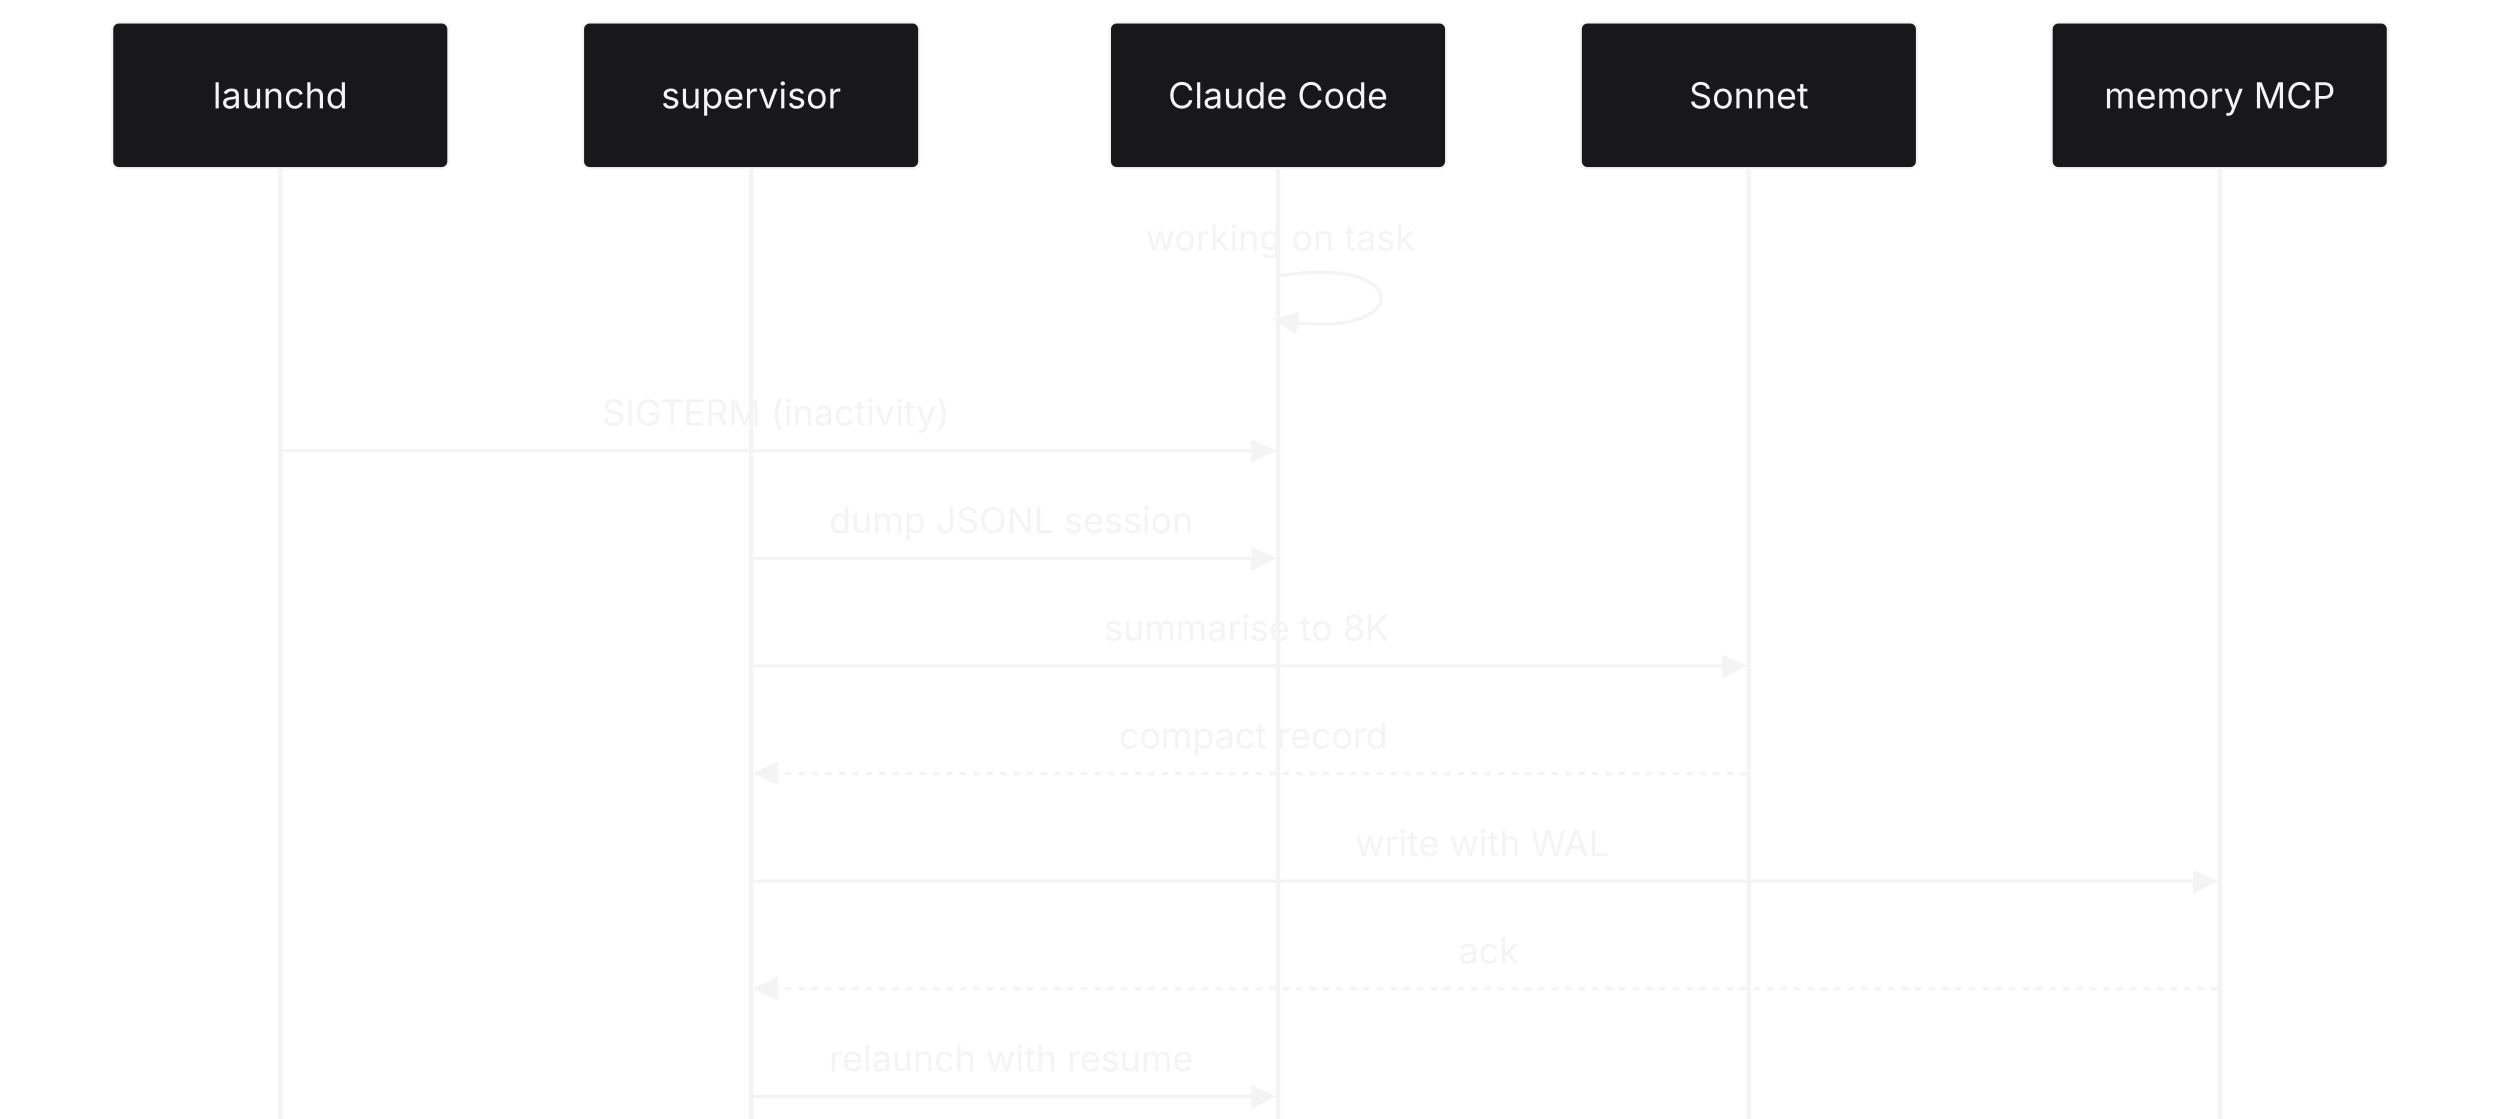
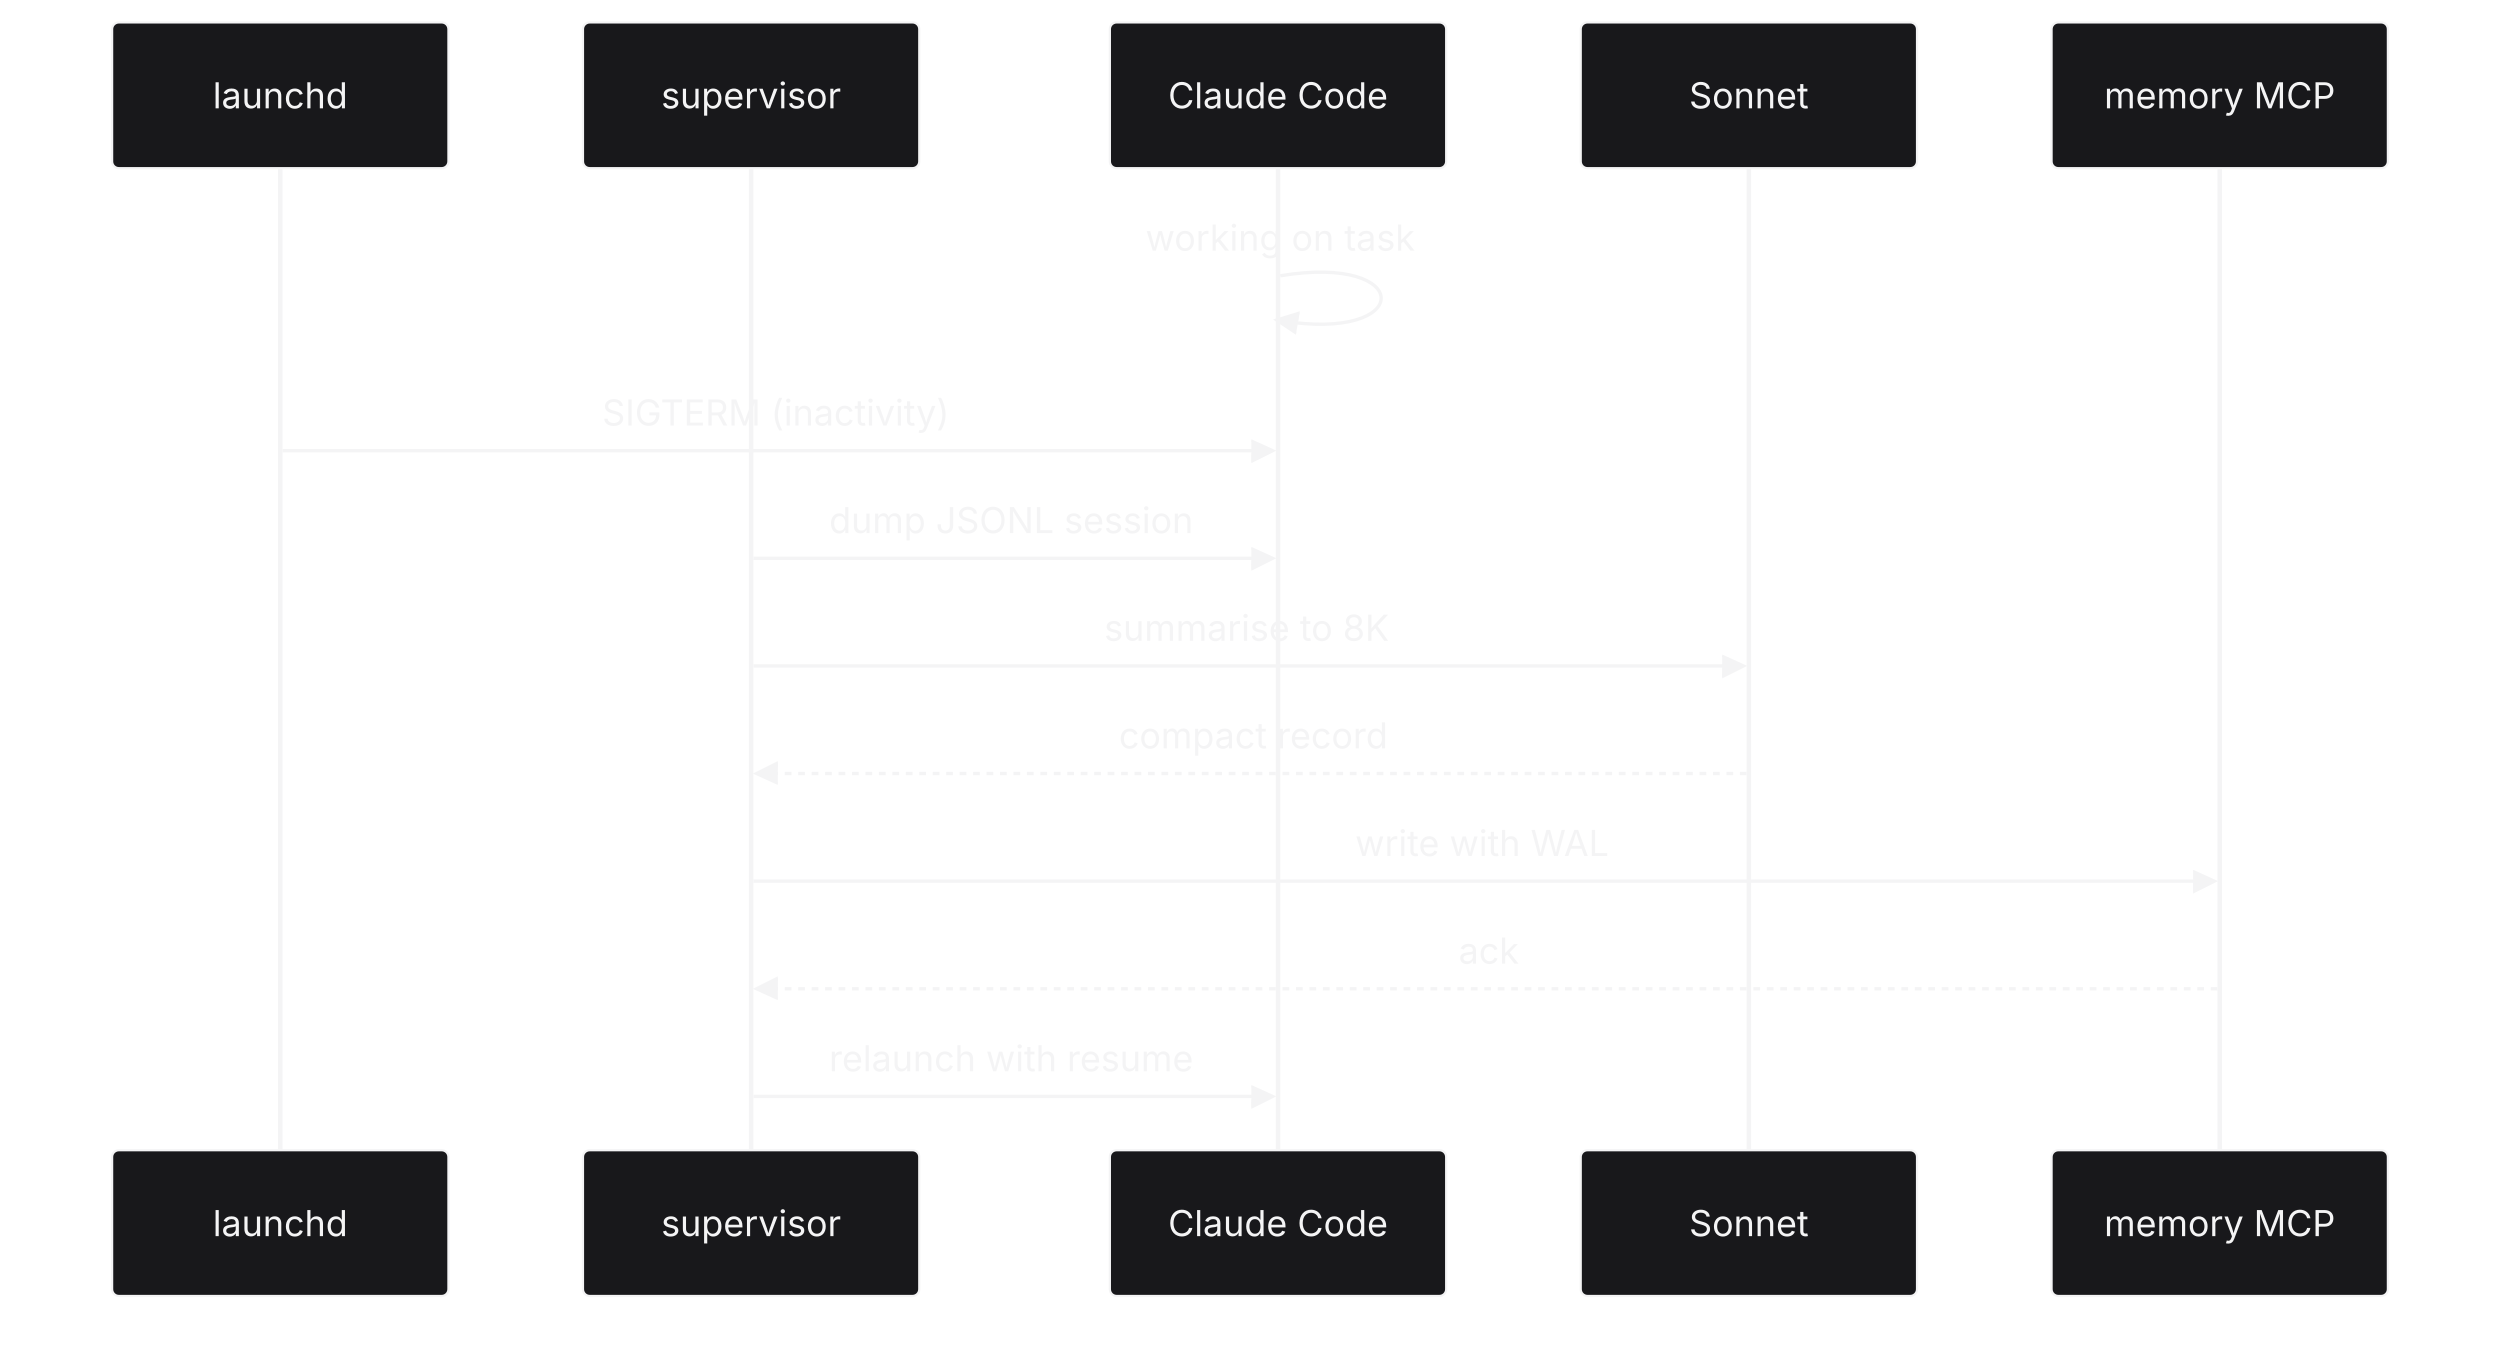
- <svg xmlns="http://www.w3.org/2000/svg" id="my-svg" width="100%" style="max-width: 1115px; background-color: transparent;" viewBox="-50 -10 1115 499" role="graphics-document document" aria-roledescription="sequence">
+ <svg xmlns="http://www.w3.org/2000/svg" id="my-svg" width="100%" style="max-width: 1115px; background-color: transparent;" viewBox="-50 -10 1115 608" role="graphics-document document" aria-roledescription="sequence">
  <g>
-     <line id="actor4" x1="940" y1="65" x2="940" y2="2000" class="actor-line 200" stroke-width="0.5px" stroke="#999" name="M" data-et="life-line" data-id="M" />
+     <rect x="865" y="503" fill="#eaeaea" stroke="#666" width="150" height="65" name="M" rx="3" ry="3" class="actor actor-bottom" />
+     <text x="940" y="535.5" dominant-baseline="central" alignment-baseline="central" class="actor actor-box" style="text-anchor: middle; font-size: 16px; font-weight: 400; font-family: ui-sans-serif, system-ui, -apple-system, sans-serif;">
+       <tspan x="940" dy="0">memory MCP</tspan>
+     </text>
+   </g>
+   <g>
+     <rect x="655" y="503" fill="#eaeaea" stroke="#666" width="150" height="65" name="So" rx="3" ry="3" class="actor actor-bottom" />
+     <text x="730" y="535.5" dominant-baseline="central" alignment-baseline="central" class="actor actor-box" style="text-anchor: middle; font-size: 16px; font-weight: 400; font-family: ui-sans-serif, system-ui, -apple-system, sans-serif;">
+       <tspan x="730" dy="0">Sonnet</tspan>
+     </text>
+   </g>
+   <g>
+     <rect x="445" y="503" fill="#eaeaea" stroke="#666" width="150" height="65" name="C" rx="3" ry="3" class="actor actor-bottom" />
+     <text x="520" y="535.5" dominant-baseline="central" alignment-baseline="central" class="actor actor-box" style="text-anchor: middle; font-size: 16px; font-weight: 400; font-family: ui-sans-serif, system-ui, -apple-system, sans-serif;">
+       <tspan x="520" dy="0">Claude Code</tspan>
+     </text>
+   </g>
+   <g>
+     <rect x="210" y="503" fill="#eaeaea" stroke="#666" width="150" height="65" name="S" rx="3" ry="3" class="actor actor-bottom" />
+     <text x="285" y="535.5" dominant-baseline="central" alignment-baseline="central" class="actor actor-box" style="text-anchor: middle; font-size: 16px; font-weight: 400; font-family: ui-sans-serif, system-ui, -apple-system, sans-serif;">
+       <tspan x="285" dy="0">supervisor</tspan>
+     </text>
+   </g>
+   <g>
+     <rect x="0" y="503" fill="#eaeaea" stroke="#666" width="150" height="65" name="L" rx="3" ry="3" class="actor actor-bottom" />
+     <text x="75" y="535.5" dominant-baseline="central" alignment-baseline="central" class="actor actor-box" style="text-anchor: middle; font-size: 16px; font-weight: 400; font-family: ui-sans-serif, system-ui, -apple-system, sans-serif;">
+       <tspan x="75" dy="0">launchd</tspan>
+     </text>
+   </g>
+   <g>
+     <line id="actor4" x1="940" y1="65" x2="940" y2="503" class="actor-line 200" stroke-width="0.5px" stroke="#999" name="M" data-et="life-line" data-id="M" />
    <g id="root-4" data-et="participant" data-type="participant" data-id="M">
      <rect x="865" y="0" fill="#eaeaea" stroke="#666" width="150" height="65" name="M" rx="3" ry="3" class="actor actor-top" />
      <text x="940" y="32.5" dominant-baseline="central" alignment-baseline="central" class="actor actor-box" style="text-anchor: middle; font-size: 16px; font-weight: 400; font-family: ui-sans-serif, system-ui, -apple-system, sans-serif;">
        <tspan x="940" dy="0">memory MCP</tspan>
      </text>
    </g>
  </g>
  <g>
-     <line id="actor3" x1="730" y1="65" x2="730" y2="2000" class="actor-line 200" stroke-width="0.5px" stroke="#999" name="So" data-et="life-line" data-id="So" />
+     <line id="actor3" x1="730" y1="65" x2="730" y2="503" class="actor-line 200" stroke-width="0.5px" stroke="#999" name="So" data-et="life-line" data-id="So" />
    <g id="root-3" data-et="participant" data-type="participant" data-id="So">
      <rect x="655" y="0" fill="#eaeaea" stroke="#666" width="150" height="65" name="So" rx="3" ry="3" class="actor actor-top" />
      <text x="730" y="32.5" dominant-baseline="central" alignment-baseline="central" class="actor actor-box" style="text-anchor: middle; font-size: 16px; font-weight: 400; font-family: ui-sans-serif, system-ui, -apple-system, sans-serif;">
        <tspan x="730" dy="0">Sonnet</tspan>
      </text>
    </g>
  </g>
  <g>
-     <line id="actor2" x1="520" y1="65" x2="520" y2="2000" class="actor-line 200" stroke-width="0.5px" stroke="#999" name="C" data-et="life-line" data-id="C" />
+     <line id="actor2" x1="520" y1="65" x2="520" y2="503" class="actor-line 200" stroke-width="0.5px" stroke="#999" name="C" data-et="life-line" data-id="C" />
    <g id="root-2" data-et="participant" data-type="participant" data-id="C">
      <rect x="445" y="0" fill="#eaeaea" stroke="#666" width="150" height="65" name="C" rx="3" ry="3" class="actor actor-top" />
      <text x="520" y="32.5" dominant-baseline="central" alignment-baseline="central" class="actor actor-box" style="text-anchor: middle; font-size: 16px; font-weight: 400; font-family: ui-sans-serif, system-ui, -apple-system, sans-serif;">
        <tspan x="520" dy="0">Claude Code</tspan>
      </text>
    </g>
  </g>
  <g>
-     <line id="actor1" x1="285" y1="65" x2="285" y2="2000" class="actor-line 200" stroke-width="0.5px" stroke="#999" name="S" data-et="life-line" data-id="S" />
+     <line id="actor1" x1="285" y1="65" x2="285" y2="503" class="actor-line 200" stroke-width="0.5px" stroke="#999" name="S" data-et="life-line" data-id="S" />
    <g id="root-1" data-et="participant" data-type="participant" data-id="S">
      <rect x="210" y="0" fill="#eaeaea" stroke="#666" width="150" height="65" name="S" rx="3" ry="3" class="actor actor-top" />
      <text x="285" y="32.5" dominant-baseline="central" alignment-baseline="central" class="actor actor-box" style="text-anchor: middle; font-size: 16px; font-weight: 400; font-family: ui-sans-serif, system-ui, -apple-system, sans-serif;">
        <tspan x="285" dy="0">supervisor</tspan>
      </text>
    </g>
  </g>
  <g>
-     <line id="actor0" x1="75" y1="65" x2="75" y2="2000" class="actor-line 200" stroke-width="0.5px" stroke="#999" name="L" data-et="life-line" data-id="L" />
+     <line id="actor0" x1="75" y1="65" x2="75" y2="503" class="actor-line 200" stroke-width="0.5px" stroke="#999" name="L" data-et="life-line" data-id="L" />
    <g id="root-0" data-et="participant" data-type="participant" data-id="L">
      <rect x="0" y="0" fill="#eaeaea" stroke="#666" width="150" height="65" name="L" rx="3" ry="3" class="actor actor-top" />
      <text x="75" y="32.5" dominant-baseline="central" alignment-baseline="central" class="actor actor-box" style="text-anchor: middle; font-size: 16px; font-weight: 400; font-family: ui-sans-serif, system-ui, -apple-system, sans-serif;">
        <tspan x="75" dy="0">launchd</tspan>
      </text>
    </g>
  </g>
  <style>#my-svg{font-family:ui-sans-serif,system-ui,-apple-system,sans-serif;font-size:14px;fill:#f4f4f5;}@keyframes edge-animation-frame{from{stroke-dashoffset:0;}}@keyframes dash{to{stroke-dashoffset:0;}}#my-svg .edge-animation-slow{stroke-dasharray:9,5!important;stroke-dashoffset:900;animation:dash 50s linear infinite;stroke-linecap:round;}#my-svg .edge-animation-fast{stroke-dasharray:9,5!important;stroke-dashoffset:900;animation:dash 20s linear infinite;stroke-linecap:round;}#my-svg .error-icon{fill:#3f3f46;}#my-svg .error-text{fill:#c0c0b9;stroke:#c0c0b9;}#my-svg .edge-thickness-normal{stroke-width:1px;}#my-svg .edge-thickness-thick{stroke-width:3.5px;}#my-svg .edge-pattern-solid{stroke-dasharray:0;}#my-svg .edge-thickness-invisible{stroke-width:0;fill:none;}#my-svg .edge-pattern-dashed{stroke-dasharray:3;}#my-svg .edge-pattern-dotted{stroke-dasharray:2;}#my-svg .marker{fill:#f4f4f5;stroke:#f4f4f5;}#my-svg .marker.cross{stroke:#f4f4f5;}#my-svg svg{font-family:ui-sans-serif,system-ui,-apple-system,sans-serif;font-size:14px;}#my-svg p{margin:0;}#my-svg .actor{stroke:#f4f4f5;fill:#18181b;stroke-width:1;}#my-svg rect.actor.outer-path[data-look="neo"]{filter:drop-shadow( 1px 2px 2px rgba(185,185,185,1));}#my-svg rect.note[data-look="neo"]{stroke:hsl(26, 43.333%, 4.118%);fill:#422006;filter:drop-shadow( 1px 2px 2px rgba(185,185,185,1));}#my-svg text.actor&gt;tspan{fill:#f4f4f5;stroke:none;}#my-svg .actor-line{stroke:#f4f4f5;}#my-svg .innerArc{stroke-width:1.5;stroke-dasharray:none;}#my-svg .messageLine0{stroke-width:1.5;stroke-dasharray:none;stroke:#f4f4f5;}#my-svg .messageLine1{stroke-width:1.5;stroke-dasharray:2,2;stroke:#f4f4f5;}#my-svg [id$="-arrowhead"] path{fill:#f4f4f5;stroke:#f4f4f5;}#my-svg .sequenceNumber{fill:#18181b;}#my-svg [id$="-sequencenumber"]{fill:#f4f4f5;}#my-svg [id$="-crosshead"] path{fill:#f4f4f5;stroke:#f4f4f5;}#my-svg .messageText{fill:#f4f4f5;stroke:none;}#my-svg .labelBox{stroke:#f4f4f5;fill:#18181b;filter:none;}#my-svg .labelText,#my-svg .labelText&gt;tspan{fill:#f4f4f5;stroke:none;}#my-svg .loopText,#my-svg .loopText&gt;tspan{fill:#f4f4f5;stroke:none;}#my-svg .loopLine{stroke-width:2px;stroke-dasharray:2,2;stroke:#f4f4f5;fill:#f4f4f5;}#my-svg .note{stroke:hsl(26, 43.333%, 4.118%);fill:#422006;}#my-svg .noteText,#my-svg .noteText&gt;tspan{fill:#fef3c7;stroke:none;font-weight:normal;}#my-svg .activation0{fill:#3f3f46;stroke:hsl(240, 3.704%, 5.882%);}#my-svg .activation1{fill:#3f3f46;stroke:hsl(240, 3.704%, 5.882%);}#my-svg .activation2{fill:#3f3f46;stroke:hsl(240, 3.704%, 5.882%);}#my-svg .actorPopupMenu{position:absolute;}#my-svg .actorPopupMenuPanel{position:absolute;fill:#18181b;box-shadow:0px 8px 16px 0px rgba(0,0,0,0.2);filter:drop-shadow(3px 5px 2px rgb(0 0 0 / 0.4));}#my-svg .actor-man circle,#my-svg line{fill:#18181b;stroke-width:2px;}#my-svg g rect.rect{filter:drop-shadow( 1px 2px 2px rgba(185,185,185,1));stroke:#f4f4f5;}#my-svg .node .neo-node{stroke:#f4f4f5;}#my-svg [data-look="neo"].node rect,#my-svg [data-look="neo"].cluster rect,#my-svg [data-look="neo"].node polygon{stroke:url(#my-svg-gradient);filter:drop-shadow( 1px 2px 2px rgba(185,185,185,1));}#my-svg [data-look="neo"].node path{stroke:url(#my-svg-gradient);stroke-width:1px;}#my-svg [data-look="neo"].node .outer-path{filter:drop-shadow( 1px 2px 2px rgba(185,185,185,1));}#my-svg [data-look="neo"].node .neo-line path{stroke:#f4f4f5;filter:none;}#my-svg [data-look="neo"].node circle{stroke:url(#my-svg-gradient);filter:drop-shadow( 1px 2px 2px rgba(185,185,185,1));}#my-svg [data-look="neo"].node circle .state-start{fill:#000000;}#my-svg [data-look="neo"].icon-shape .icon{fill:url(#my-svg-gradient);filter:drop-shadow( 1px 2px 2px rgba(185,185,185,1));}#my-svg [data-look="neo"].icon-shape .icon-neo path{stroke:url(#my-svg-gradient);filter:drop-shadow( 1px 2px 2px rgba(185,185,185,1));}#my-svg :root{--mermaid-font-family:ui-sans-serif,system-ui,-apple-system,sans-serif;}</style>
  <g />
  <defs>
    <symbol id="my-svg-computer" width="24" height="24">
      <path transform="scale(.5)" d="M2 2v13h20v-13h-20zm18 11h-16v-9h16v9zm-10.228 6l.466-1h3.524l.467 1h-4.457zm14.228 3h-24l2-6h2.104l-1.33 4h18.45l-1.297-4h2.073l2 6zm-5-10h-14v-7h14v7z" />
    </symbol>
  </defs>
  <defs>
    <symbol id="my-svg-database" fill-rule="evenodd" clip-rule="evenodd">
      <path transform="scale(.5)" d="M12.258.001l.256.004.255.005.253.008.251.01.249.012.247.015.246.016.242.019.241.02.239.023.236.024.233.027.231.028.229.031.225.032.223.034.22.036.217.038.214.04.211.041.208.043.205.045.201.046.198.048.194.05.191.051.187.053.183.054.18.056.175.057.172.059.168.06.163.061.16.063.155.064.15.066.074.033.073.033.071.034.07.034.069.035.068.035.067.035.066.035.064.036.064.036.062.036.06.036.06.037.058.037.058.037.055.038.055.038.053.038.052.038.051.039.05.039.048.039.047.039.045.04.044.04.043.04.041.04.04.041.039.041.037.041.036.041.034.041.033.042.032.042.03.042.029.042.027.042.026.043.024.043.023.043.021.043.02.043.018.044.017.043.015.044.013.044.012.044.011.045.009.044.007.045.006.045.004.045.002.045.001.045v17l-.001.045-.002.045-.004.045-.006.045-.007.045-.009.044-.011.045-.012.044-.013.044-.015.044-.017.043-.018.044-.02.043-.021.043-.023.043-.024.043-.026.043-.027.042-.029.042-.03.042-.032.042-.033.042-.034.041-.036.041-.037.041-.039.041-.04.041-.041.04-.043.04-.044.04-.045.04-.047.039-.048.039-.05.039-.051.039-.052.038-.053.038-.055.038-.055.038-.058.037-.058.037-.06.037-.06.036-.062.036-.064.036-.064.036-.066.035-.067.035-.068.035-.069.035-.07.034-.071.034-.073.033-.074.033-.15.066-.155.064-.16.063-.163.061-.168.06-.172.059-.175.057-.18.056-.183.054-.187.053-.191.051-.194.05-.198.048-.201.046-.205.045-.208.043-.211.041-.214.04-.217.038-.22.036-.223.034-.225.032-.229.031-.231.028-.233.027-.236.024-.239.023-.241.02-.242.019-.246.016-.247.015-.249.012-.251.01-.253.008-.255.005-.256.004-.258.001-.258-.001-.256-.004-.255-.005-.253-.008-.251-.01-.249-.012-.247-.015-.245-.016-.243-.019-.241-.02-.238-.023-.236-.024-.234-.027-.231-.028-.228-.031-.226-.032-.223-.034-.22-.036-.217-.038-.214-.04-.211-.041-.208-.043-.204-.045-.201-.046-.198-.048-.195-.05-.19-.051-.187-.053-.184-.054-.179-.056-.176-.057-.172-.059-.167-.06-.164-.061-.159-.063-.155-.064-.151-.066-.074-.033-.072-.033-.072-.034-.07-.034-.069-.035-.068-.035-.067-.035-.066-.035-.064-.036-.063-.036-.062-.036-.061-.036-.06-.037-.058-.037-.057-.037-.056-.038-.055-.038-.053-.038-.052-.038-.051-.039-.049-.039-.049-.039-.046-.039-.046-.04-.044-.04-.043-.04-.041-.04-.04-.041-.039-.041-.037-.041-.036-.041-.034-.041-.033-.042-.032-.042-.03-.042-.029-.042-.027-.042-.026-.043-.024-.043-.023-.043-.021-.043-.02-.043-.018-.044-.017-.043-.015-.044-.013-.044-.012-.044-.011-.045-.009-.044-.007-.045-.006-.045-.004-.045-.002-.045-.001-.045v-17l.001-.045.002-.045.004-.045.006-.045.007-.045.009-.044.011-.045.012-.044.013-.044.015-.044.017-.043.018-.044.02-.043.021-.043.023-.043.024-.043.026-.043.027-.042.029-.042.03-.042.032-.042.033-.042.034-.041.036-.041.037-.041.039-.041.04-.041.041-.04.043-.04.044-.04.046-.04.046-.039.049-.039.049-.039.051-.039.052-.038.053-.038.055-.038.056-.038.057-.037.058-.037.06-.037.061-.036.062-.036.063-.036.064-.036.066-.035.067-.035.068-.035.069-.035.07-.034.072-.034.072-.033.074-.033.151-.066.155-.064.159-.063.164-.061.167-.06.172-.059.176-.057.179-.056.184-.054.187-.053.19-.051.195-.05.198-.048.201-.046.204-.045.208-.043.211-.041.214-.04.217-.038.22-.036.223-.034.226-.032.228-.031.231-.028.234-.027.236-.024.238-.023.241-.02.243-.019.245-.016.247-.015.249-.012.251-.01.253-.008.255-.005.256-.004.258-.001.258.001zm-9.258 20.499v.01l.001.021.003.021.004.022.005.021.006.022.007.022.009.023.01.022.011.023.012.023.013.023.015.023.016.024.017.023.018.024.019.024.021.024.022.025.023.024.024.025.052.049.056.05.061.051.066.051.07.051.075.051.079.052.084.052.088.052.092.052.097.052.102.051.105.052.11.052.114.051.119.051.123.051.127.05.131.05.135.05.139.048.144.049.147.047.152.047.155.047.16.045.163.045.167.043.171.043.176.041.178.041.183.039.187.039.19.037.194.035.197.035.202.033.204.031.209.03.212.029.216.027.219.025.222.024.226.021.23.02.233.018.236.016.24.015.243.012.246.01.249.008.253.005.256.004.259.001.26-.001.257-.004.254-.005.25-.008.247-.011.244-.012.241-.014.237-.016.233-.018.231-.021.226-.021.224-.024.22-.026.216-.027.212-.028.21-.031.205-.031.202-.034.198-.034.194-.036.191-.037.187-.039.183-.04.179-.04.175-.042.172-.043.168-.044.163-.045.16-.046.155-.046.152-.047.148-.048.143-.049.139-.049.136-.05.131-.05.126-.05.123-.051.118-.052.114-.051.11-.052.106-.052.101-.052.096-.052.092-.052.088-.053.083-.051.079-.052.074-.052.07-.051.065-.051.06-.051.056-.05.051-.05.023-.024.023-.025.021-.024.02-.024.019-.024.018-.024.017-.024.015-.023.014-.024.013-.023.012-.023.01-.023.01-.022.008-.022.006-.022.006-.022.004-.022.004-.021.001-.021.001-.021v-4.127l-.077.055-.08.053-.083.054-.085.053-.087.052-.09.052-.093.051-.095.05-.097.05-.1.049-.102.049-.105.048-.106.047-.109.047-.111.046-.114.045-.115.045-.118.044-.12.043-.122.042-.124.042-.126.041-.128.04-.13.04-.132.038-.134.038-.135.037-.138.037-.139.035-.142.035-.143.034-.144.033-.147.032-.148.031-.15.03-.151.03-.153.029-.154.027-.156.027-.158.026-.159.025-.161.024-.162.023-.163.022-.165.021-.166.02-.167.019-.169.018-.169.017-.171.016-.173.015-.173.014-.175.013-.175.012-.177.011-.178.01-.179.008-.179.008-.181.006-.182.005-.182.004-.184.003-.184.002h-.37l-.184-.002-.184-.003-.182-.004-.182-.005-.181-.006-.179-.008-.179-.008-.178-.01-.176-.011-.176-.012-.175-.013-.173-.014-.172-.015-.171-.016-.17-.017-.169-.018-.167-.019-.166-.02-.165-.021-.163-.022-.162-.023-.161-.024-.159-.025-.157-.026-.156-.027-.155-.027-.153-.029-.151-.03-.15-.03-.148-.031-.146-.032-.145-.033-.143-.034-.141-.035-.14-.035-.137-.037-.136-.037-.134-.038-.132-.038-.13-.04-.128-.04-.126-.041-.124-.042-.122-.042-.12-.044-.117-.043-.116-.045-.113-.045-.112-.046-.109-.047-.106-.047-.105-.048-.102-.049-.1-.049-.097-.05-.095-.05-.093-.052-.09-.051-.087-.052-.085-.053-.083-.054-.08-.054-.077-.054v4.127zm0-5.654v.011l.001.021.003.021.004.021.005.022.006.022.007.022.009.022.01.022.011.023.012.023.013.023.015.024.016.023.017.024.018.024.019.024.021.024.022.024.023.025.024.024.052.05.056.05.061.05.066.051.07.051.075.052.079.051.084.052.088.052.092.052.097.052.102.052.105.052.11.051.114.051.119.052.123.05.127.051.131.05.135.049.139.049.144.048.147.048.152.047.155.046.16.045.163.045.167.044.171.042.176.042.178.04.183.04.187.038.19.037.194.036.197.034.202.033.204.032.209.03.212.028.216.027.219.025.222.024.226.022.23.02.233.018.236.016.24.014.243.012.246.01.249.008.253.006.256.003.259.001.26-.001.257-.003.254-.006.25-.008.247-.01.244-.012.241-.015.237-.016.233-.018.231-.02.226-.022.224-.024.22-.025.216-.027.212-.029.21-.03.205-.032.202-.033.198-.035.194-.036.191-.037.187-.039.183-.039.179-.041.175-.042.172-.043.168-.044.163-.045.16-.045.155-.047.152-.047.148-.048.143-.048.139-.05.136-.049.131-.05.126-.051.123-.051.118-.051.114-.052.11-.052.106-.052.101-.052.096-.052.092-.052.088-.052.083-.052.079-.052.074-.051.07-.052.065-.051.06-.05.056-.051.051-.049.023-.025.023-.024.021-.025.02-.024.019-.024.018-.024.017-.024.015-.023.014-.023.013-.024.012-.022.01-.023.01-.023.008-.022.006-.022.006-.022.004-.021.004-.022.001-.021.001-.021v-4.139l-.077.054-.08.054-.083.054-.085.052-.087.053-.09.051-.093.051-.095.051-.097.05-.1.049-.102.049-.105.048-.106.047-.109.047-.111.046-.114.045-.115.044-.118.044-.12.044-.122.042-.124.042-.126.041-.128.04-.13.039-.132.039-.134.038-.135.037-.138.036-.139.036-.142.035-.143.033-.144.033-.147.033-.148.031-.15.03-.151.03-.153.028-.154.028-.156.027-.158.026-.159.025-.161.024-.162.023-.163.022-.165.021-.166.02-.167.019-.169.018-.169.017-.171.016-.173.015-.173.014-.175.013-.175.012-.177.011-.178.009-.179.009-.179.007-.181.007-.182.005-.182.004-.184.003-.184.002h-.37l-.184-.002-.184-.003-.182-.004-.182-.005-.181-.007-.179-.007-.179-.009-.178-.009-.176-.011-.176-.012-.175-.013-.173-.014-.172-.015-.171-.016-.17-.017-.169-.018-.167-.019-.166-.02-.165-.021-.163-.022-.162-.023-.161-.024-.159-.025-.157-.026-.156-.027-.155-.028-.153-.028-.151-.03-.15-.03-.148-.031-.146-.033-.145-.033-.143-.033-.141-.035-.14-.036-.137-.036-.136-.037-.134-.038-.132-.039-.13-.039-.128-.04-.126-.041-.124-.042-.122-.043-.12-.043-.117-.044-.116-.044-.113-.046-.112-.046-.109-.046-.106-.047-.105-.048-.102-.049-.1-.049-.097-.05-.095-.051-.093-.051-.09-.051-.087-.053-.085-.052-.083-.054-.08-.054-.077-.054v4.139zm0-5.666v.011l.001.02.003.022.004.021.005.022.006.021.007.022.009.023.01.022.011.023.012.023.013.023.015.023.016.024.017.024.018.023.019.024.021.025.022.024.023.024.024.025.052.05.056.05.061.05.066.051.07.051.075.052.079.051.084.052.088.052.092.052.097.052.102.052.105.051.11.052.114.051.119.051.123.051.127.05.131.05.135.05.139.049.144.048.147.048.152.047.155.046.16.045.163.045.167.043.171.043.176.042.178.04.183.04.187.038.19.037.194.036.197.034.202.033.204.032.209.03.212.028.216.027.219.025.222.024.226.021.23.02.233.018.236.017.24.014.243.012.246.01.249.008.253.006.256.003.259.001.26-.001.257-.003.254-.006.25-.008.247-.01.244-.013.241-.014.237-.016.233-.018.231-.02.226-.022.224-.024.22-.025.216-.027.212-.029.21-.03.205-.032.202-.033.198-.035.194-.036.191-.037.187-.039.183-.039.179-.041.175-.042.172-.043.168-.044.163-.045.16-.045.155-.047.152-.047.148-.048.143-.049.139-.049.136-.049.131-.051.126-.05.123-.051.118-.052.114-.051.11-.052.106-.052.101-.052.096-.052.092-.052.088-.052.083-.052.079-.052.074-.052.07-.051.065-.051.06-.051.056-.05.051-.049.023-.025.023-.025.021-.024.02-.024.019-.024.018-.024.017-.024.015-.023.014-.024.013-.023.012-.023.01-.022.01-.023.008-.022.006-.022.006-.022.004-.022.004-.021.001-.021.001-.021v-4.153l-.077.054-.08.054-.083.053-.085.053-.087.053-.09.051-.093.051-.095.051-.097.05-.1.049-.102.048-.105.048-.106.048-.109.046-.111.046-.114.046-.115.044-.118.044-.12.043-.122.043-.124.042-.126.041-.128.04-.13.039-.132.039-.134.038-.135.037-.138.036-.139.036-.142.034-.143.034-.144.033-.147.032-.148.032-.15.03-.151.03-.153.028-.154.028-.156.027-.158.026-.159.024-.161.024-.162.023-.163.023-.165.021-.166.02-.167.019-.169.018-.169.017-.171.016-.173.015-.173.014-.175.013-.175.012-.177.01-.178.01-.179.009-.179.007-.181.006-.182.006-.182.004-.184.003-.184.001-.185.001-.185-.001-.184-.001-.184-.003-.182-.004-.182-.006-.181-.006-.179-.007-.179-.009-.178-.01-.176-.01-.176-.012-.175-.013-.173-.014-.172-.015-.171-.016-.17-.017-.169-.018-.167-.019-.166-.02-.165-.021-.163-.023-.162-.023-.161-.024-.159-.024-.157-.026-.156-.027-.155-.028-.153-.028-.151-.03-.15-.03-.148-.032-.146-.032-.145-.033-.143-.034-.141-.034-.14-.036-.137-.036-.136-.037-.134-.038-.132-.039-.13-.039-.128-.041-.126-.041-.124-.041-.122-.043-.12-.043-.117-.044-.116-.044-.113-.046-.112-.046-.109-.046-.106-.048-.105-.048-.102-.048-.1-.05-.097-.049-.095-.051-.093-.051-.09-.052-.087-.052-.085-.053-.083-.053-.08-.054-.077-.054v4.153zm8.74-8.179l-.257.004-.254.005-.25.008-.247.011-.244.012-.241.014-.237.016-.233.018-.231.021-.226.022-.224.023-.22.026-.216.027-.212.028-.21.031-.205.032-.202.033-.198.034-.194.036-.191.038-.187.038-.183.04-.179.041-.175.042-.172.043-.168.043-.163.045-.16.046-.155.046-.152.048-.148.048-.143.048-.139.049-.136.05-.131.05-.126.051-.123.051-.118.051-.114.052-.11.052-.106.052-.101.052-.096.052-.092.052-.088.052-.083.052-.079.052-.074.051-.07.052-.065.051-.06.05-.056.05-.051.05-.023.025-.023.024-.021.024-.02.025-.019.024-.018.024-.017.023-.015.024-.014.023-.013.023-.012.023-.01.023-.01.022-.008.022-.006.023-.006.021-.004.022-.004.021-.001.021-.001.021.001.021.001.021.004.021.004.022.006.021.006.023.008.022.01.022.01.023.012.023.013.023.014.023.015.024.017.023.018.024.019.024.02.025.021.024.023.024.023.025.051.05.056.05.06.05.065.051.07.052.074.051.079.052.083.052.088.052.092.052.096.052.101.052.106.052.11.052.114.052.118.051.123.051.126.051.131.05.136.05.139.049.143.048.148.048.152.048.155.046.16.046.163.045.168.043.172.043.175.042.179.041.183.04.187.038.191.038.194.036.198.034.202.033.205.032.21.031.212.028.216.027.22.026.224.023.226.022.231.021.233.018.237.016.241.014.244.012.247.011.25.008.254.005.257.004.26.001.26-.001.257-.004.254-.005.25-.008.247-.011.244-.012.241-.014.237-.016.233-.018.231-.021.226-.022.224-.023.22-.026.216-.027.212-.028.21-.031.205-.032.202-.033.198-.034.194-.036.191-.038.187-.038.183-.04.179-.041.175-.042.172-.043.168-.043.163-.045.16-.046.155-.046.152-.048.148-.048.143-.048.139-.049.136-.05.131-.05.126-.051.123-.051.118-.051.114-.052.11-.052.106-.052.101-.052.096-.052.092-.052.088-.052.083-.052.079-.052.074-.051.07-.052.065-.051.06-.05.056-.05.051-.05.023-.025.023-.024.021-.024.02-.025.019-.024.018-.024.017-.023.015-.024.014-.023.013-.023.012-.023.01-.023.01-.022.008-.022.006-.023.006-.021.004-.022.004-.021.001-.021.001-.021-.001-.021-.001-.021-.004-.021-.004-.022-.006-.021-.006-.023-.008-.022-.01-.022-.01-.023-.012-.023-.013-.023-.014-.023-.015-.024-.017-.023-.018-.024-.019-.024-.02-.025-.021-.024-.023-.024-.023-.025-.051-.05-.056-.05-.06-.05-.065-.051-.07-.052-.074-.051-.079-.052-.083-.052-.088-.052-.092-.052-.096-.052-.101-.052-.106-.052-.11-.052-.114-.052-.118-.051-.123-.051-.126-.051-.131-.05-.136-.05-.139-.049-.143-.048-.148-.048-.152-.048-.155-.046-.16-.046-.163-.045-.168-.043-.172-.043-.175-.042-.179-.041-.183-.04-.187-.038-.191-.038-.194-.036-.198-.034-.202-.033-.205-.032-.21-.031-.212-.028-.216-.027-.22-.026-.224-.023-.226-.022-.231-.021-.233-.018-.237-.016-.241-.014-.244-.012-.247-.011-.25-.008-.254-.005-.257-.004-.26-.001-.26.001z" />
    </symbol>
  </defs>
  <defs>
    <symbol id="my-svg-clock" width="24" height="24">
      <path transform="scale(.5)" d="M12 2c5.514 0 10 4.486 10 10s-4.486 10-10 10-10-4.486-10-10 4.486-10 10-10zm0-2c-6.627 0-12 5.373-12 12s5.373 12 12 12 12-5.373 12-12-5.373-12-12-12zm5.848 12.459c.202.038.202.333.001.372-1.907.361-6.045 1.111-6.547 1.111-.719 0-1.301-.582-1.301-1.301 0-.512.77-5.447 1.125-7.445.034-.192.312-.181.343.014l.985 6.238 5.394 1.011z" />
    </symbol>
  </defs>
  <defs>
    <marker id="my-svg-arrowhead" refX="7.9" refY="5" markerUnits="userSpaceOnUse" markerWidth="12" markerHeight="12" orient="auto-start-reverse">
      <path d="M -1 0 L 10 5 L 0 10 z" />
    </marker>
  </defs>
  <defs>
    <marker id="my-svg-crosshead" markerWidth="15" markerHeight="8" orient="auto" refX="4" refY="4.5">
      <path fill="none" stroke="#000000" stroke-width="1pt" d="M 1,2 L 6,7 M 6,2 L 1,7" style="stroke-dasharray: 0, 0;" />
    </marker>
  </defs>
  <defs>
    <marker id="my-svg-filled-head" refX="15.5" refY="7" markerWidth="20" markerHeight="28" orient="auto">
      <path d="M 18,7 L9,13 L14,7 L9,1 Z" />
    </marker>
  </defs>
  <defs>
    <marker id="my-svg-sequencenumber" refX="15" refY="15" markerWidth="60" markerHeight="40" orient="auto">
      <circle cx="15" cy="15" r="6" />
    </marker>
  </defs>
  <defs>
    <marker id="my-svg-solidTopArrowHead" refX="7.9" refY="7.25" markerUnits="userSpaceOnUse" markerWidth="12" markerHeight="12" orient="auto-start-reverse">
      <path d="M 0 0 L 10 8 L 0 8 z" />
    </marker>
  </defs>
  <defs>
    <marker id="my-svg-solidBottomArrowHead" refX="7.9" refY="0.75" markerUnits="userSpaceOnUse" markerWidth="12" markerHeight="12" orient="auto-start-reverse">
      <path d="M 0 0 L 10 0 L 0 8 z" />
    </marker>
  </defs>
  <defs>
    <marker id="my-svg-stickTopArrowHead" refX="7.5" refY="7" markerUnits="userSpaceOnUse" markerWidth="12" markerHeight="12" orient="auto-start-reverse">
      <path d="M 0 0 L 7 7" stroke="black" stroke-width="1.5" fill="none" />
    </marker>
  </defs>
  <defs>
    <marker id="my-svg-stickBottomArrowHead" refX="7.5" refY="0" markerUnits="userSpaceOnUse" markerWidth="12" markerHeight="12" orient="auto-start-reverse">
      <path d="M 0 7 L 7 0" stroke="black" stroke-width="1.5" fill="none" />
    </marker>
  </defs>
  <text x="521" y="80" text-anchor="middle" dominant-baseline="middle" alignment-baseline="middle" class="messageText" dy="1em" style="font-family: ui-sans-serif, system-ui, -apple-system, sans-serif; font-size: 16px; font-weight: 400;">working on task</text>
  <path d="M 521,113 C 581,103 581,143 521,133" class="messageLine0" data-et="message" data-id="i0" data-from="C" data-to="C" stroke-width="2" stroke="none" marker-end="url(#my-svg-arrowhead)" style="fill: none;" />
  <text x="296" y="158" text-anchor="middle" dominant-baseline="middle" alignment-baseline="middle" class="messageText" dy="1em" style="font-family: ui-sans-serif, system-ui, -apple-system, sans-serif; font-size: 16px; font-weight: 400;">SIGTERM (inactivity)</text>
  <line x1="76" y1="191" x2="516" y2="191" class="messageLine0" data-et="message" data-id="i1" data-from="L" data-to="C" stroke-width="2" stroke="none" marker-end="url(#my-svg-arrowhead)" style="fill: none;" />
  <text x="401" y="206" text-anchor="middle" dominant-baseline="middle" alignment-baseline="middle" class="messageText" dy="1em" style="font-family: ui-sans-serif, system-ui, -apple-system, sans-serif; font-size: 16px; font-weight: 400;">dump JSONL session</text>
  <line x1="286" y1="239" x2="516" y2="239" class="messageLine0" data-et="message" data-id="i2" data-from="S" data-to="C" stroke-width="2" stroke="none" marker-end="url(#my-svg-arrowhead)" style="fill: none;" />
  <text x="506" y="254" text-anchor="middle" dominant-baseline="middle" alignment-baseline="middle" class="messageText" dy="1em" style="font-family: ui-sans-serif, system-ui, -apple-system, sans-serif; font-size: 16px; font-weight: 400;">summarise to 8K</text>
  <line x1="286" y1="287" x2="726" y2="287" class="messageLine0" data-et="message" data-id="i3" data-from="S" data-to="So" stroke-width="2" stroke="none" marker-end="url(#my-svg-arrowhead)" style="fill: none;" />
  <text x="509" y="302" text-anchor="middle" dominant-baseline="middle" alignment-baseline="middle" class="messageText" dy="1em" style="font-family: ui-sans-serif, system-ui, -apple-system, sans-serif; font-size: 16px; font-weight: 400;">compact record</text>
  <line x1="729" y1="335" x2="289" y2="335" class="messageLine1" data-et="message" data-id="i4" data-from="So" data-to="S" stroke-width="2" stroke="none" marker-end="url(#my-svg-arrowhead)" style="stroke-dasharray: 3, 3; fill: none;" />
  <text x="611" y="350" text-anchor="middle" dominant-baseline="middle" alignment-baseline="middle" class="messageText" dy="1em" style="font-family: ui-sans-serif, system-ui, -apple-system, sans-serif; font-size: 16px; font-weight: 400;">write with WAL</text>
  <line x1="286" y1="383" x2="936" y2="383" class="messageLine0" data-et="message" data-id="i5" data-from="S" data-to="M" stroke-width="2" stroke="none" marker-end="url(#my-svg-arrowhead)" style="fill: none;" />
  <text x="614" y="398" text-anchor="middle" dominant-baseline="middle" alignment-baseline="middle" class="messageText" dy="1em" style="font-family: ui-sans-serif, system-ui, -apple-system, sans-serif; font-size: 16px; font-weight: 400;">ack</text>
  <line x1="939" y1="431" x2="289" y2="431" class="messageLine1" data-et="message" data-id="i6" data-from="M" data-to="S" stroke-width="2" stroke="none" marker-end="url(#my-svg-arrowhead)" style="stroke-dasharray: 3, 3; fill: none;" />
  <text x="401" y="446" text-anchor="middle" dominant-baseline="middle" alignment-baseline="middle" class="messageText" dy="1em" style="font-family: ui-sans-serif, system-ui, -apple-system, sans-serif; font-size: 16px; font-weight: 400;">relaunch with resume</text>
  <line x1="286" y1="479" x2="516" y2="479" class="messageLine0" data-et="message" data-id="i7" data-from="S" data-to="C" stroke-width="2" stroke="none" marker-end="url(#my-svg-arrowhead)" style="fill: none;" />
</svg>
